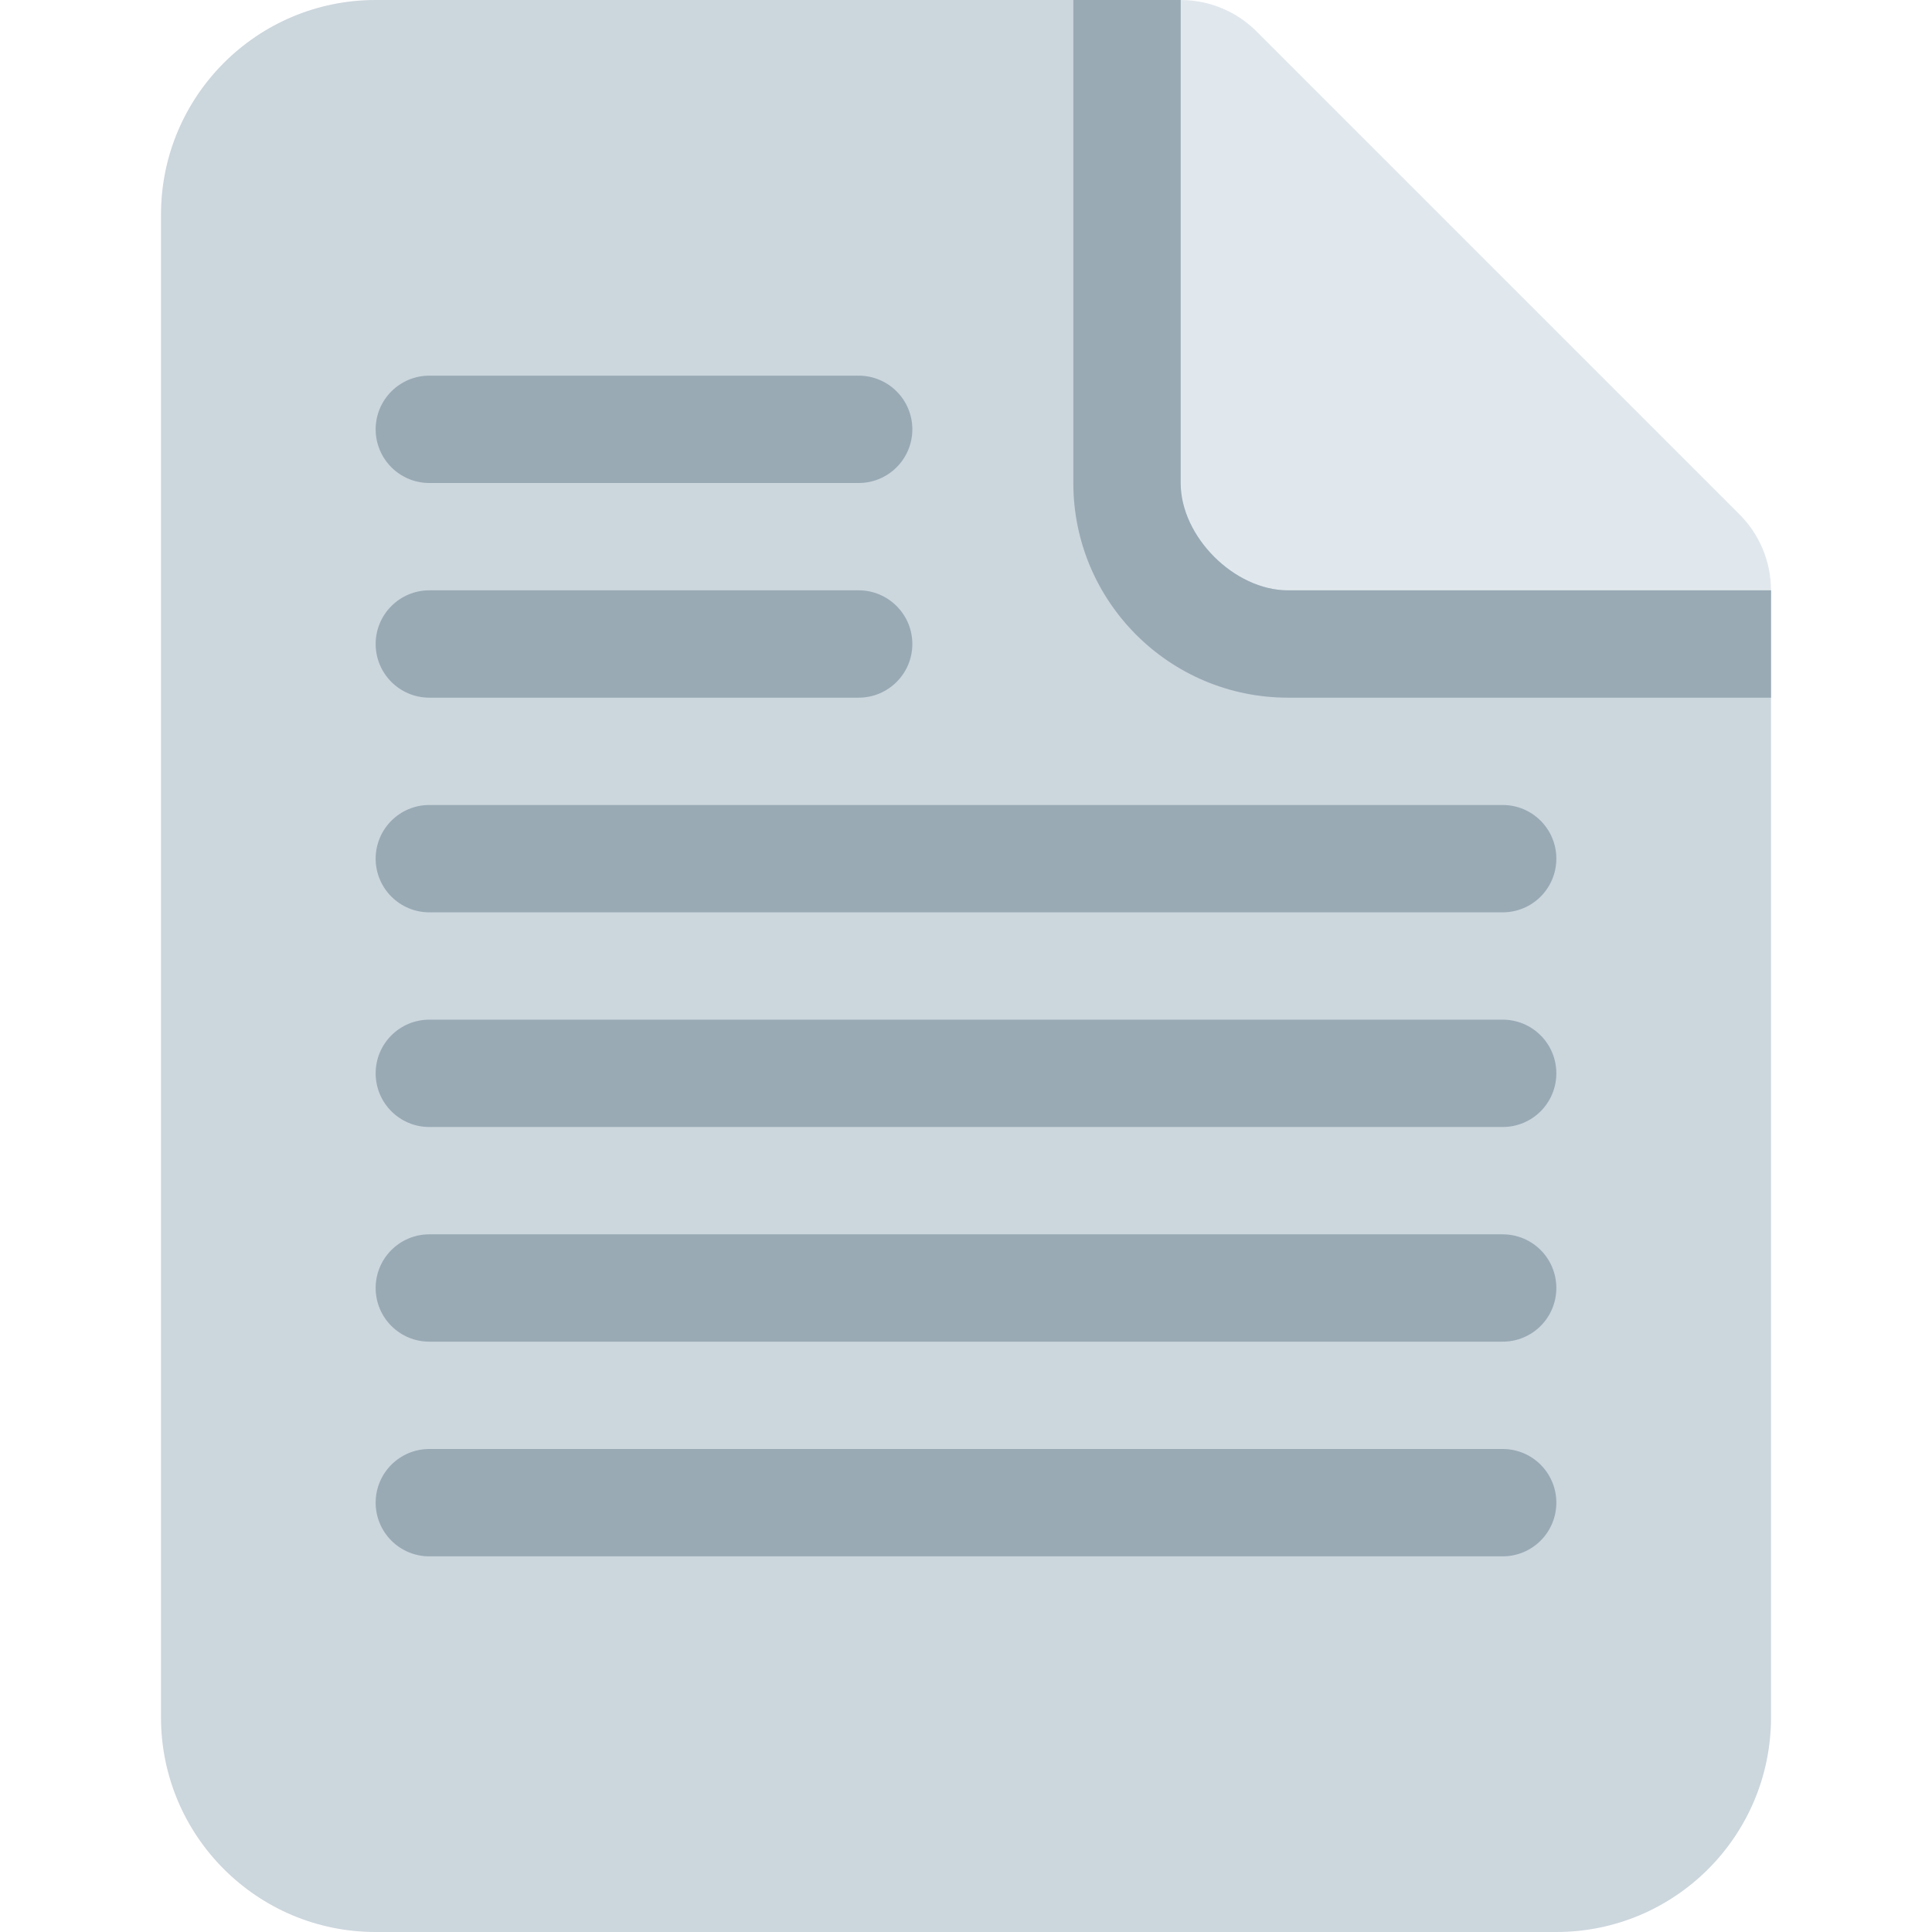
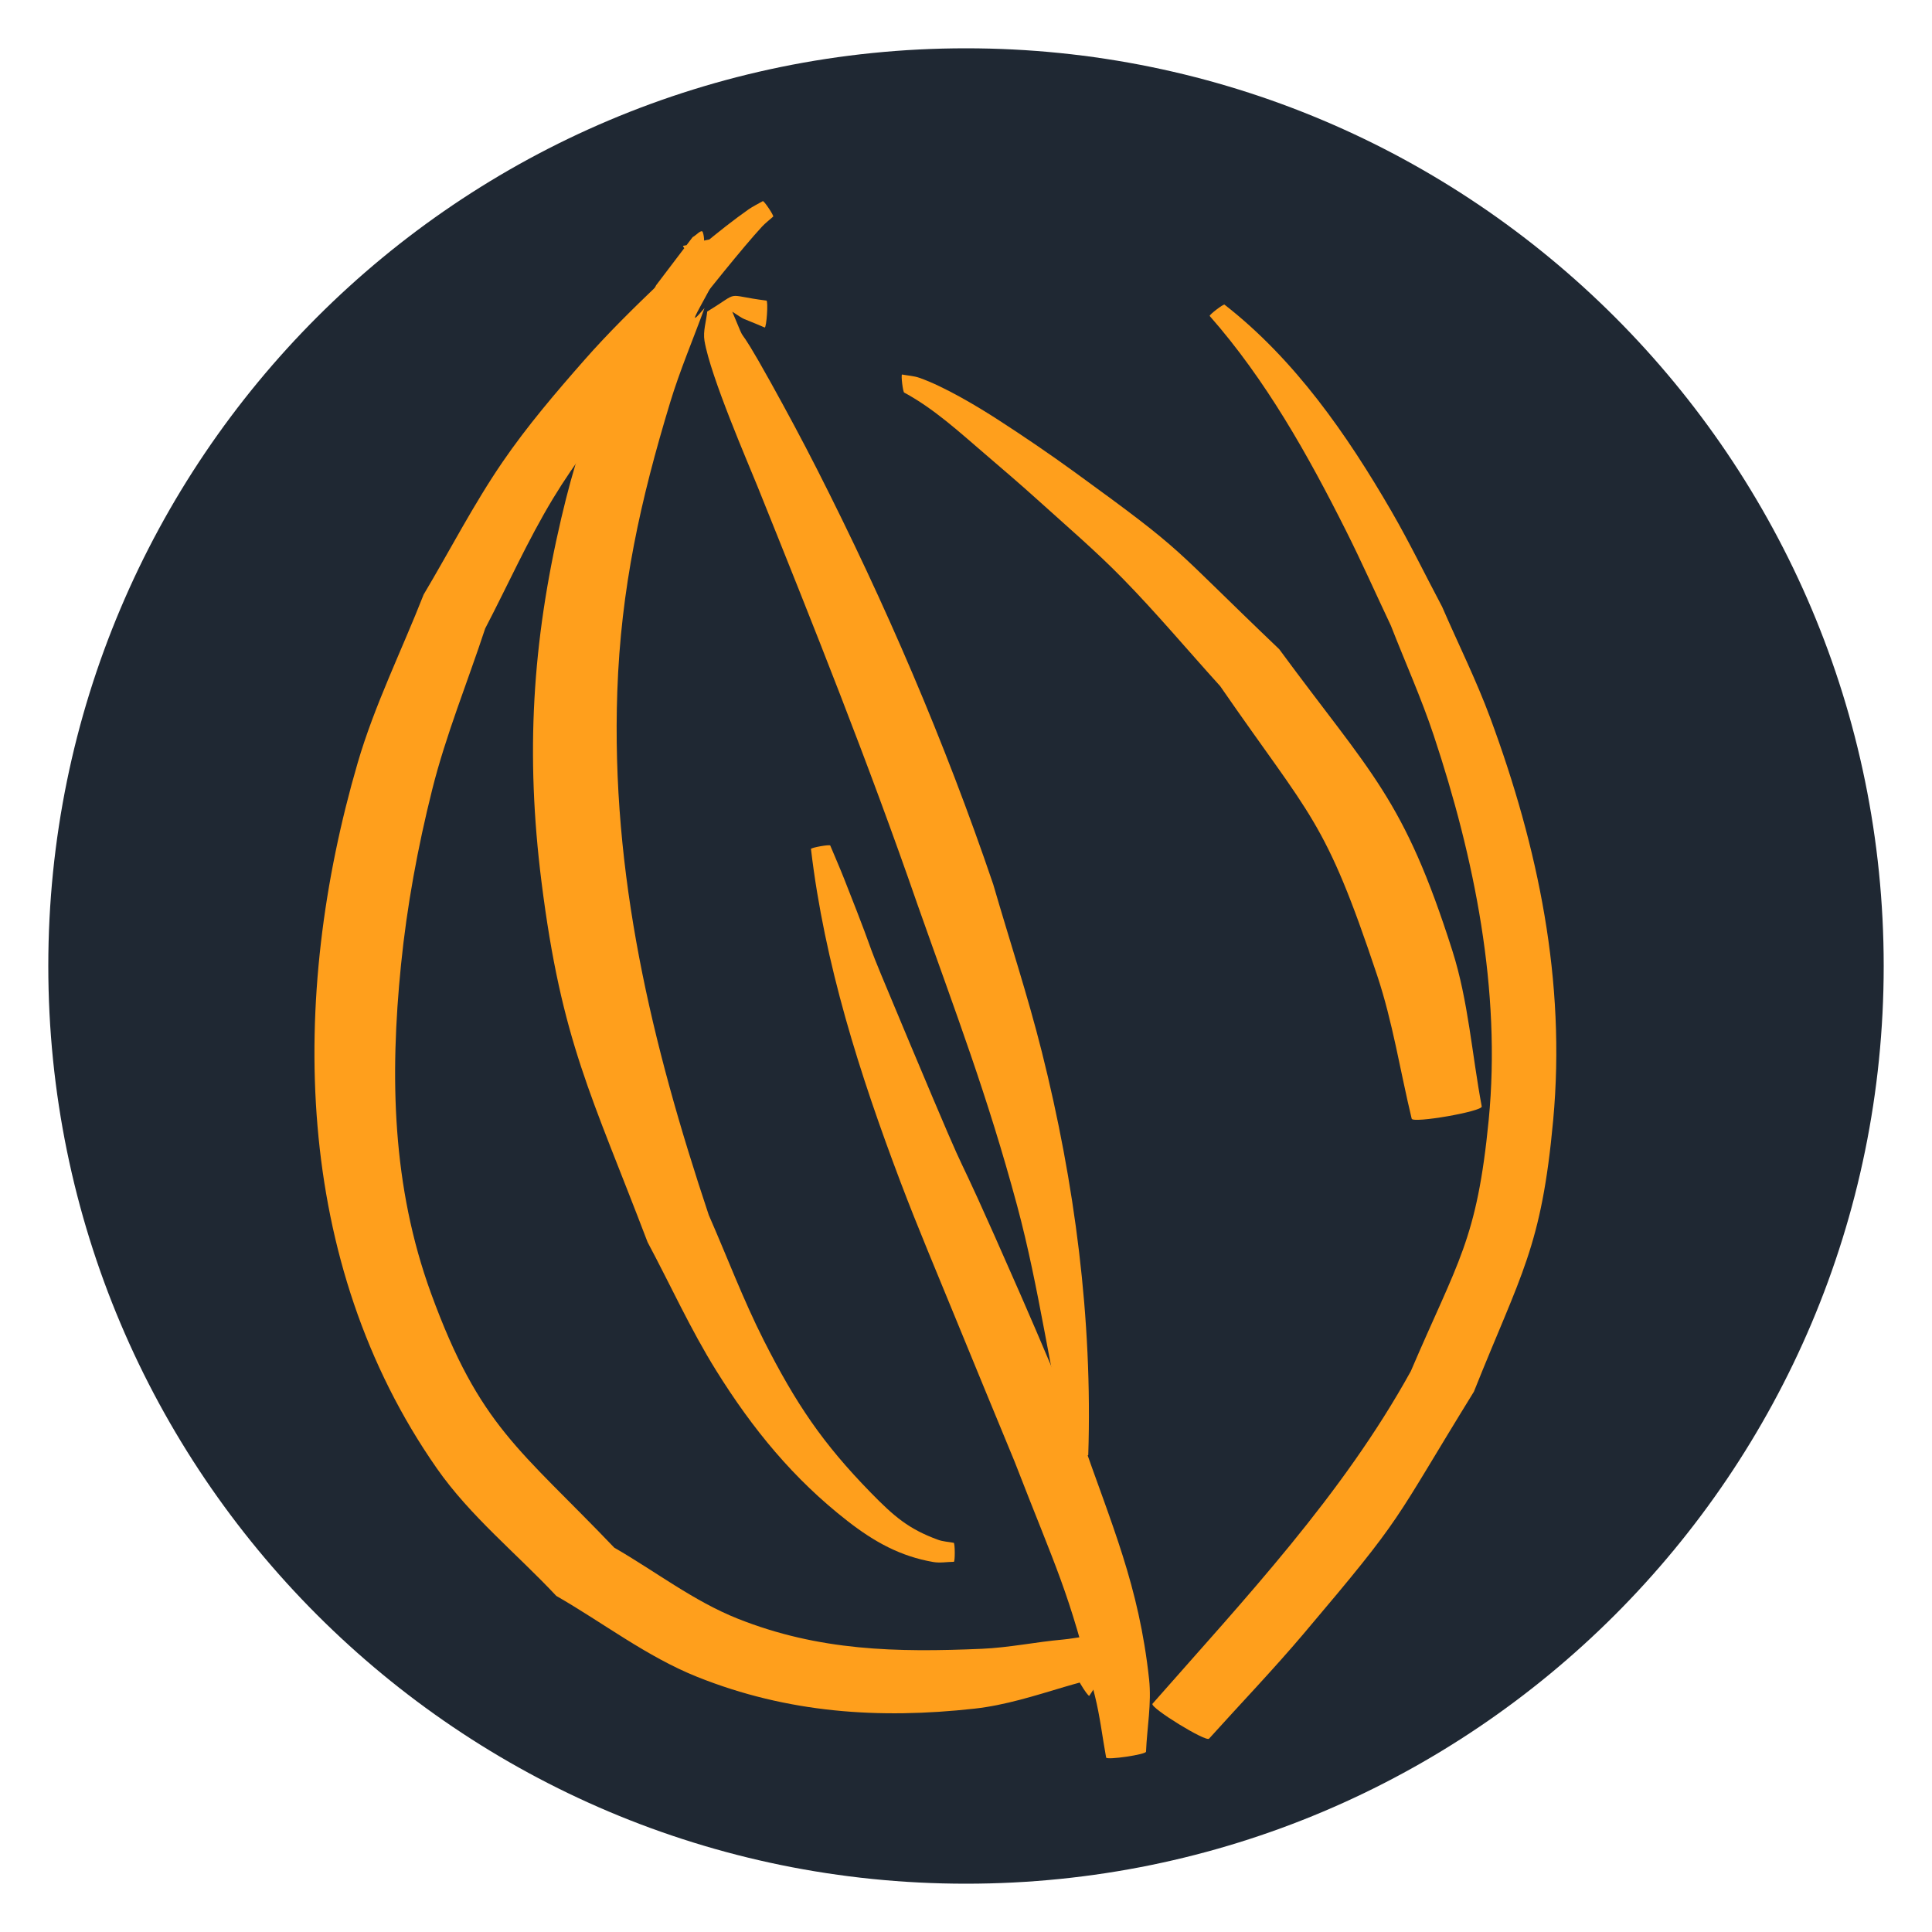
- <svg xmlns="http://www.w3.org/2000/svg" viewBox="0 0 36 36">
-   <path fill="#E1E8ED" d="M32.415 9.586l-9-9C23.054.225 22.553 0 22 0c-1.104 0-1.999.896-2 2 0 .552.224 1.053.586 1.415l-3.859 3.859 9 9 3.859-3.859c.362.361.862.585 1.414.585 1.104 0 2.001-.896 2-2 0-.552-.224-1.052-.585-1.414z" />
-   <path fill="#CCD6DD" d="M22 0H7C4.791 0 3 1.791 3 4v28c0 2.209 1.791 4 4 4h22c2.209 0 4-1.791 4-4V11h-9c-1 0-2-1-2-2V0z" />
-   <path fill="#99AAB5" d="M22 0h-2v9c0 2.209 1.791 4 4 4h9v-2h-9c-1 0-2-1-2-2V0zm-5 8c0 .552-.448 1-1 1H8c-.552 0-1-.448-1-1s.448-1 1-1h8c.552 0 1 .448 1 1zm0 4c0 .552-.448 1-1 1H8c-.552 0-1-.448-1-1s.448-1 1-1h8c.552 0 1 .448 1 1zm12 4c0 .552-.447 1-1 1H8c-.552 0-1-.448-1-1s.448-1 1-1h20c.553 0 1 .448 1 1zm0 4c0 .553-.447 1-1 1H8c-.552 0-1-.447-1-1 0-.553.448-1 1-1h20c.553 0 1 .447 1 1zm0 4c0 .553-.447 1-1 1H8c-.552 0-1-.447-1-1 0-.553.448-1 1-1h20c.553 0 1 .447 1 1zm0 4c0 .553-.447 1-1 1H8c-.552 0-1-.447-1-1 0-.553.448-1 1-1h20c.553 0 1 .447 1 1z" />
+ <svg xmlns="http://www.w3.org/2000/svg" width="400.0px" height="400.0px" viewBox="0 0 400.0 400.0" version="1.1" id="SVGRoot">
+   <defs id="defs225" />
+   <g id="layer1">
+     <circle style="fill:#1f2833" id="path381" cx="200" cy="200" r="190" />
+   </g>
+   <g id="layer2" style="display:inline">
+     <path style="fill:#ff9f1c" id="path2388" d="m 250.457,65.422 c 11.617,13.211 20.324,28.743 28.187,44.395 3.263,6.497 6.216,13.145 9.325,19.718 2.958,7.578 6.307,15.015 8.873,22.734 8.412,25.301 13.993,52.782 11.38,79.582 -2.431,24.928 -6.352,29.184 -16.126,52.035 -14.168,25.671 -34.288,47.02 -53.495,68.869 -0.51,0.829 11.22,8.037 11.73,7.207 v 0 c 6.524,-7.239 13.277,-14.278 19.573,-21.716 21.281,-25.138 18.028,-22.196 35.251,-50.114 9.8,-24.547 13.986,-29.805 16.417,-56.226 2.649,-28.797 -3.081,-56.356 -13.01,-83.219 -2.903,-7.856 -6.655,-15.371 -9.983,-23.057 -3.506,-6.606 -6.769,-13.347 -10.517,-19.819 -9.152,-15.803 -19.998,-31.413 -34.536,-42.734 -0.166,-0.217 -3.235,2.126 -3.069,2.343 z" />
+     <path style="fill:#ff9f1c" id="path2396" d="m 157.928,41.647 c -0.992,0.575 -2.038,1.066 -2.976,1.724 -5.822,4.081 -13.682,10.753 -18.278,15.146 -5.408,5.168 -10.76,10.417 -15.698,16.036 -5.942,6.761 -11.813,13.635 -16.901,21.06 -6.027,8.795 -10.91,18.323 -16.365,27.484 -4.554,11.622 -10.166,22.882 -13.662,34.865 -14.145,48.486 -13.49,103.259 16.405,146.064 6.901,9.882 16.481,17.592 24.722,26.388 9.713,5.583 18.74,12.582 29.139,16.749 18.766,7.518 37.681,8.777 57.444,6.594 6.336,-0.7 12.479,-2.674 18.589,-4.492 10.374,-3.087 10.969,-1.871 7.104,-4.889 -1.652,0.539 -3.303,1.079 -4.955,1.618 -0.36,0.215 2.677,5.311 3.038,5.096 v 0 c 1.811,-2.744 3.621,-5.489 5.432,-8.233 -0.804,-1.243 -1,-3.286 -2.413,-3.729 -2.689,-0.844 -5.642,0.071 -8.449,0.32 -5.615,0.497 -11.17,1.674 -16.802,1.917 -17.655,0.762 -33.692,0.467 -50.554,-6.233 -9.134,-3.629 -17.042,-9.798 -25.563,-14.697 -19.55,-20.458 -27.844,-24.996 -37.935,-52.641 -8.086,-22.151 -8.555,-44.869 -6.229,-68.005 1.229,-12.228 3.474,-24.376 6.457,-36.298 2.843,-11.361 7.318,-22.25 10.977,-33.374 4.68,-8.966 8.808,-18.243 14.04,-26.898 4.507,-7.456 9.917,-14.332 15.109,-21.327 4.366,-5.883 9.005,-11.559 13.56,-17.298 2.432,-3.065 10.639,-13.406 14.579,-17.646 0.712,-0.766 1.554,-1.401 2.332,-2.102 0.226,-0.152 -1.919,-3.351 -2.145,-3.2 z" />
+     <path style="fill:#ff9f1c" id="path2398" d="m 197.451,319.422 c -1.084,-0.21 -2.216,-0.252 -3.253,-0.631 -6.052,-2.216 -9.046,-4.772 -13.923,-9.767 -9.932,-10.172 -15.467,-18.358 -22.119,-31.469 -4.281,-8.438 -7.608,-17.326 -11.412,-25.989 -11.865,-35.577 -20.246,-70.536 -18.94,-108.369 0.74,-21.42 4.803,-39.658 10.953,-59.904 2.012,-6.625 4.739,-13.011 7.108,-19.517 -7.285,8.614 8.231,-12.967 3.52,-14.112 -2.608,-0.634 -5.304,0.824 -7.956,1.236 -0.269,0.271 3.563,4.078 3.833,3.807 v 0 c 0.083,-2.208 0.943,-4.526 0.248,-6.623 -0.246,-0.74 -1.406,0.676 -2.109,1.014 -2.517,3.318 -5.035,6.636 -7.552,9.953 -9.59,18.875 -14.455,26.082 -19.638,48.215 -6.031,25.755 -7.422,48.88 -4.106,75.272 4.164,33.144 10.379,44.193 21.974,74.644 4.726,8.848 8.875,18.029 14.178,26.544 7.564,12.147 16.006,22.457 27.24,31.206 5.548,4.32 10.945,7.297 17.737,8.469 1.394,0.241 2.83,-0.031 4.245,-0.046 0.278,-0.002 0.251,-3.937 -0.028,-3.935 z" />
+     <path style="fill:#ff9f1c" id="path2400" d="m 167.903,175.778 c 2.793,23.727 10.097,46.634 18.52,68.895 3.632,9.598 7.657,19.044 11.534,28.546 3.999,9.801 8.063,19.576 12.094,29.365 8.797,22.699 11.095,26.287 16.64,48.542 1.045,4.192 1.546,8.5 2.319,12.75 0.086,0.584 8.346,-0.63 8.26,-1.214 v 0 c 0.213,-4.99 1.177,-10.005 0.64,-14.971 -2.109,-19.51 -7.735,-31.89 -14.22,-50.598 -4.11,-9.627 -8.125,-19.295 -12.329,-28.882 -17.952,-40.941 -6.79,-13.627 -23.077,-52.409 -11.896,-28.325 -4.612,-11.337 -13.506,-33.836 -0.916,-2.318 -1.92,-4.6 -2.88,-6.901 -0.05,-0.283 -4.047,0.429 -3.997,0.712 z" />
+     <path style="fill:#ff9f1c" id="path2402" d="m 225.314,301.226 c 0.904,-28.105 -2.78,-56.232 -9.62,-83.477 -2.926,-11.655 -6.698,-23.082 -10.047,-34.622 -10.062,-29.628 -22.345,-58.151 -36.514,-86.021 -3.072,-6.042 -6.285,-12.012 -9.574,-17.939 -8.31,-14.975 -4.193,-5.669 -7.949,-14.632 3.264,2.113 1.114,0.86 6.71,3.274 0.394,0.026 0.756,-5.549 0.361,-5.574 v 0 c -9.067,-1.149 -5.026,-2.123 -12.262,2.268 -0.188,2.019 -0.899,4.057 -0.563,6.056 1.244,7.39 9.027,25.299 10.978,30.146 11.534,28.66 23.01,57.349 33.118,86.554 8.028,22.745 14.46,39.42 20.647,62.411 4.609,17.126 6.813,34.773 10.963,51.991 0.031,0.265 3.782,-0.17 3.751,-0.435 z" />
+     <path style="fill:#ff9f1c" id="path2404" d="m 187.219,81.287 c 6.117,3.298 11.361,8.125 16.592,12.603 3.799,3.253 7.598,6.507 11.309,9.861 5.823,5.263 11.797,10.378 17.287,15.986 7.022,7.172 13.476,14.877 20.214,22.316 18.98,27.502 21.64,27.313 32.511,59.913 3.215,9.641 4.76,19.761 7.14,29.641 0.178,1.026 14.687,-1.498 14.508,-2.524 v 0 c -2.027,-10.748 -2.764,-21.822 -6.082,-32.245 -10.094,-31.705 -16.781,-36.509 -35.845,-62.424 -23.151,-22.104 -18.741,-19.507 -42.256,-36.592 -5.251,-3.815 -10.62,-7.47 -16.072,-10.99 -4.127,-2.665 -11.024,-6.806 -16.184,-8.612 -1.147,-0.402 -2.388,-0.453 -3.581,-0.68 -0.265,0.032 0.195,3.779 0.459,3.746 z" />
+   </g>
+   <g id="layer3" style="display:none">
+     <circle id="path1807" style="fill:#45a29e;stroke:#000000" cx="-52.645" cy="100.469" r="0.866" />
+     <circle id="path1809" style="fill:#45a29e;stroke:#000000" cx="-52.645" cy="100.469" r="0.866" />
+     <path style="display:inline;fill:#ffbf69" id="path1056" d="m 208.309,50.041 a 18.198,19.139 0 0 1 -18.167,19.139 18.198,19.139 0 0 1 -18.229,-19.073 18.198,19.139 0 0 1 18.104,-19.204 18.198,19.139 0 0 1 18.291,19.007 l -18.197,0.132 z" />
+     <path style="display:inline;fill:#45a29e;stroke-width:0.619" id="path565" d="m 197.654,331.561 c 0.428,-0.837 1.079,-1.631 1.283,-2.511 1.646,-7.102 -1.299,-14.745 -4.095,-21.434 -3.809,-9.111 -8.15,-16.859 -12.847,-25.812 -11.851,-22.517 -26.031,-44.416 -36.357,-67.35 -7.771,-17.26 -7.98,-19.936 -13.374,-37.538 -5.004,-18.196 -6.675,-36.827 -5.159,-55.348 1.273,-15.547 5.41,-30.963 9.051,-46.281 6.318,-15.957 2.711,-8.407 10.585,-22.709 0,0 -0.57,0.191 -0.57,0.191 v 0 c -8.067,14.657 -3.844,6.855 -12.619,23.419 -2.371,5.111 -5.186,10.125 -7.112,15.333 -4.156,11.235 -5.679,21.165 -6.718,32.751 -1.681,18.749 -0.729,37.507 3.813,56.037 5.371,17.57 5.735,20.425 13.097,37.744 9.837,23.14 23.446,45.265 34.585,68.067 4.811,10.404 7.718,15.921 11.271,26.309 1.075,3.144 1.894,6.333 2.691,9.52 1.144,4.574 2.672,9.23 -0.12,13.625 0,0 12.594,-4.012 12.594,-4.012 z" />
+     <path style="display:inline;fill:#45a29e;stroke-width:0.619" id="path565-6" d="m 198.117,333.518 c 0.55,-0.763 1.314,-1.449 1.649,-2.288 2.704,-6.77 0.953,-14.771 -0.797,-21.807 -2.383,-9.583 -5.498,-17.9 -8.783,-27.462 -8.298,-24.054 -18.992,-47.851 -25.72,-72.086 -5.063,-18.239 -4.863,-20.916 -7.525,-39.133 -2.186,-18.744 -1.012,-37.414 3.297,-55.49 3.617,-15.174 10.044,-29.784 15.966,-44.372 8.665,-14.814 3.955,-7.899 13.908,-20.84 0,0 -0.592,0.102 -0.592,0.102 v 0 c -10.196,13.264 -4.839,6.193 -16.025,21.233 -3.119,4.692 -6.662,9.221 -9.356,14.076 -5.812,10.474 -8.824,20.059 -11.608,31.353 -4.506,18.278 -6.41,36.962 -4.731,55.967 2.644,18.181 2.57,21.059 7.22,39.294 6.213,24.364 16.308,48.298 23.86,72.526 3.178,11.013 5.214,16.908 7.149,27.714 0.586,3.271 0.912,6.547 1.216,9.818 0.437,4.695 1.241,9.528 -2.186,13.45 0,0 13.057,-2.056 13.057,-2.056 z" />
+     <path style="display:inline;fill:#45a29e;stroke-width:0.619" id="path402" d="m 196.451,330.062 c -12.928,-13.789 -28.844,-25.931 -42.188,-39.49 -5.182,-5.265 -9.899,-10.761 -14.849,-16.142 -14.666,-17.928 -26.239,-37.414 -31.023,-58.093 -3.872,-16.738 -2.309,-24.051 -1.343,-40.598 0,0 -0.561,0.204 -0.561,0.204 v 0 c -0.752,12.922 -2.187,28.541 -0.636,41.377 2.659,22.01 11.836,40.819 26.92,59.911 4.627,5.533 9.032,11.166 13.88,16.599 2.225,2.493 20.309,21.029 23.671,24.454 5.229,5.327 10.926,10.508 14.726,16.487 0,0 11.402,-4.709 11.402,-4.709 z" />
+     <path style="display:inline;fill:#45a29e;stroke-width:71.492" id="path571" d="M 204.239,322.357 C -18642.113,299.446 -56352.381,277.337 -111098.8,255.877 c -19500.95,-7.644 -41899.97,-15.098 -62849.29,-22.647 -79729.58,-24.686 -175120.87,-47.908 -295480.34,-68.222 -36638.79,-6.184 -74435.85,-12.256 -116105.4,-17.598 -73615.11,-9.437 -178006.62,-18.35 -259874.44,-25.85 -35368.05,-3.864 -70735.41,-7.728 -106103.46,-11.592 0,0 -4154.49,0.416 -4154.49,0.416 v 0 c 35366.01,3.863 70732.03,7.727 106098.04,11.59 108153.59,15.487 101724.65,14.162 206921.3,30.927 37245.32,5.936 75728.9,11.702 110459.24,18.002 114496.46,20.769 208735.59,44.101 285197.81,68.758 19966.6,7.598 41802.44,15.082 59900.5,22.794 50467.24,21.507 88498.736,44.377 98651.193,67.28 0,0 88640.338,-7.378 88640.338,-7.378 z" />
+   </g>
</svg>
